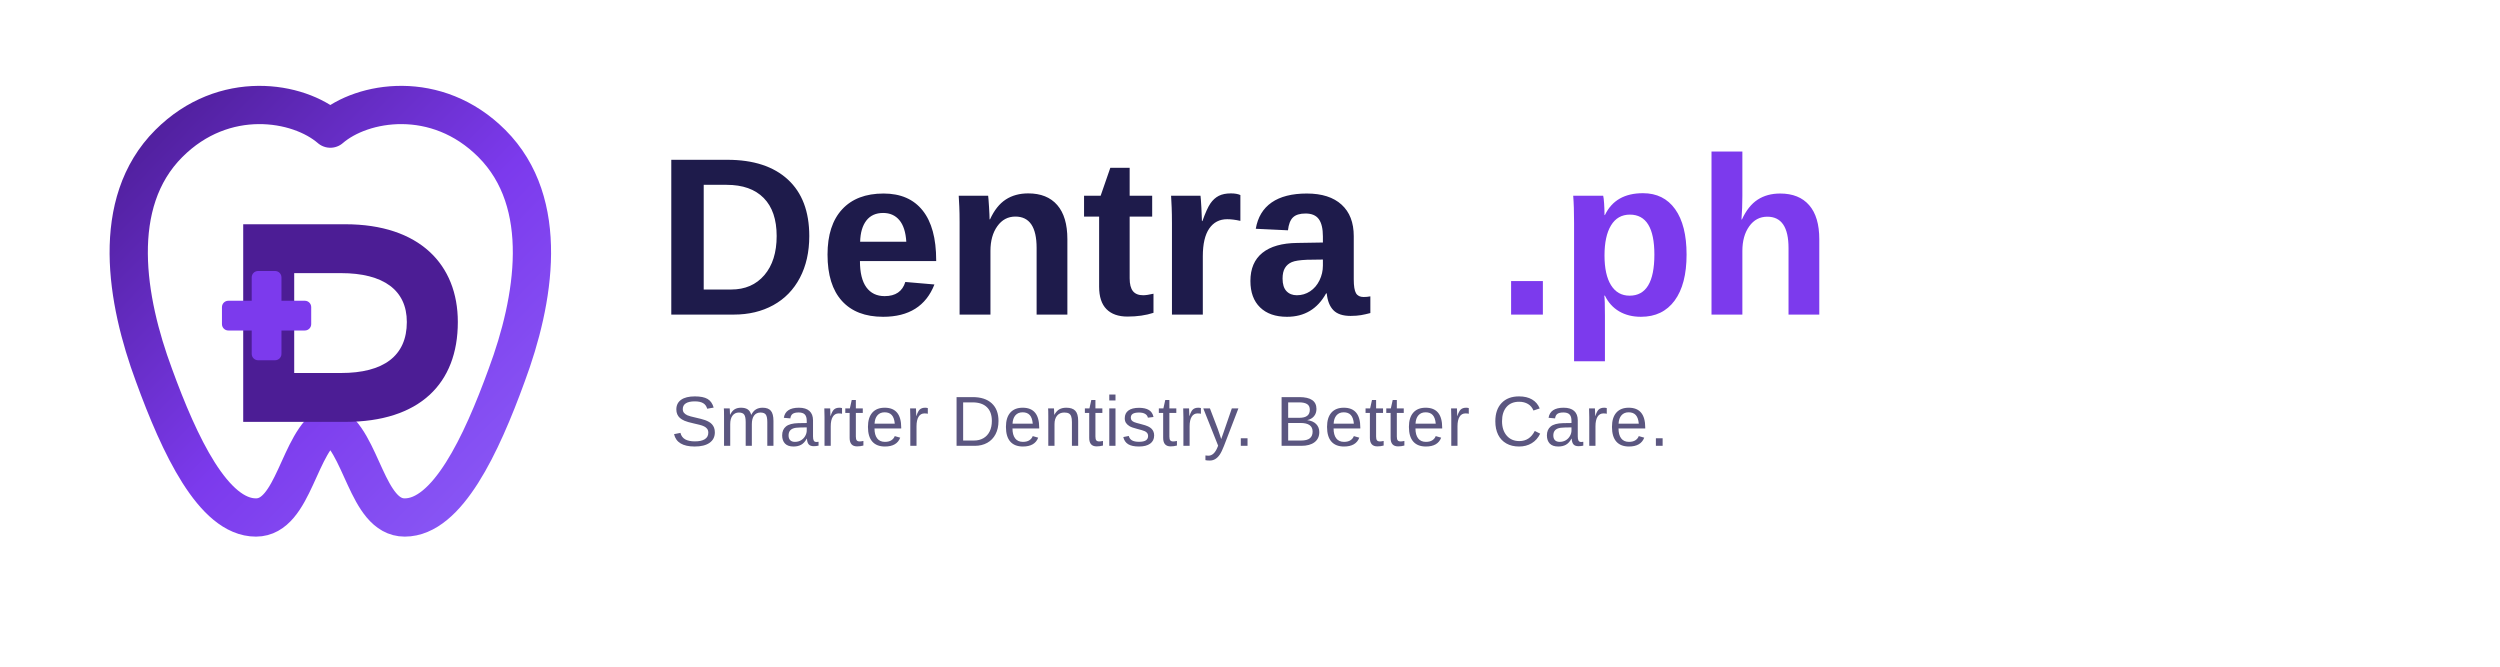
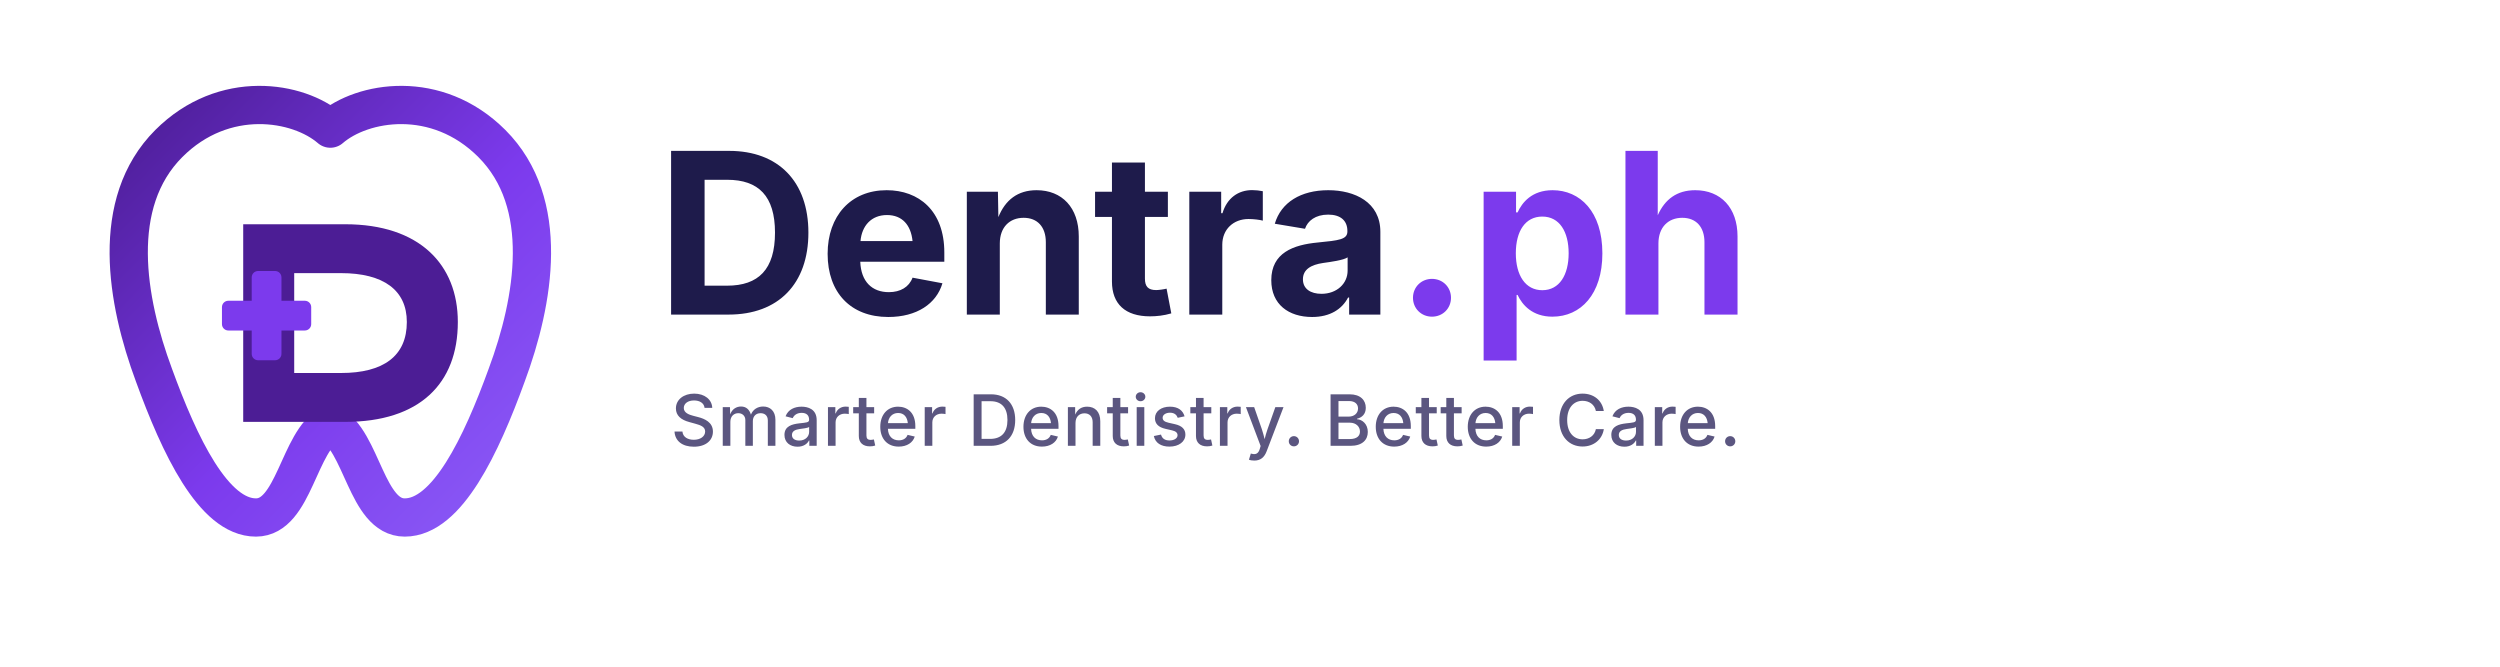
<svg xmlns="http://www.w3.org/2000/svg" width="1200" height="320" viewBox="0 0 1200 320" role="img" aria-labelledby="title desc">
  <defs>
    <linearGradient id="dentraGradient" x1="0" y1="0" x2="1" y2="1">
      <stop offset="0%" stop-color="#4C1D95" />
      <stop offset="55%" stop-color="#7C3AED" />
      <stop offset="100%" stop-color="#8B5CF6" />
    </linearGradient>
  </defs>
  <g transform="translate(28,24) scale(1.02)">
    <path d="M52 44 C78 18, 113 24, 128 37 C143 24, 178 18, 204 44 C232 72, 224 118, 211 153 C199 186, 183 220, 163 220 C145 220, 143 184, 128 176 C113 184, 111 220, 93 220 C73 220, 57 186, 45 153 C32 118, 24 72, 52 44Z" fill="none" stroke="url(#dentraGradient)" stroke-width="18" stroke-linecap="round" stroke-linejoin="round" />
    <path d="M87 82 H135 C170 82 188 101 188 128 C188 157 170 175 135 175 H87 Z              M111 105 V152 H133 C153 152 164 144 164 128 C164 113 153 105 133 105 Z" fill="#4C1D95" fill-rule="evenodd" />
    <rect x="77" y="118" width="42" height="14" rx="3" fill="#7C3AED" />
    <rect x="91" y="104" width="14" height="42" rx="3" fill="#7C3AED" />
  </g>
-   <text x="315" y="151" font-family="Poppins, Arial, sans-serif" font-size="108" font-weight="700" fill="#1E1B4B">Dentra</text>
-   <text x="718" y="151" font-family="Poppins, Arial, sans-serif" font-size="108" font-weight="700" fill="#7C3AED">.ph</text>
-   <text x="322" y="214" font-family="Poppins, Arial, sans-serif" font-size="34" font-weight="500" fill="#5B5680" letter-spacing="0.5">Smarter Dentistry. Better Care.</text>
+   <text x="315" y="151" font-family="Inter, Arial, sans-serif" font-size="108" font-weight="700" fill="#1E1B4B">Dentra<tspan fill="#7C3AED">.ph</tspan>
+   </text>
+   <text x="322" y="214" font-family="Inter, Arial, sans-serif" font-size="34" font-weight="500" fill="#5B5680" letter-spacing="0.5">Smarter Dentistry. Better Care.</text>
</svg>
